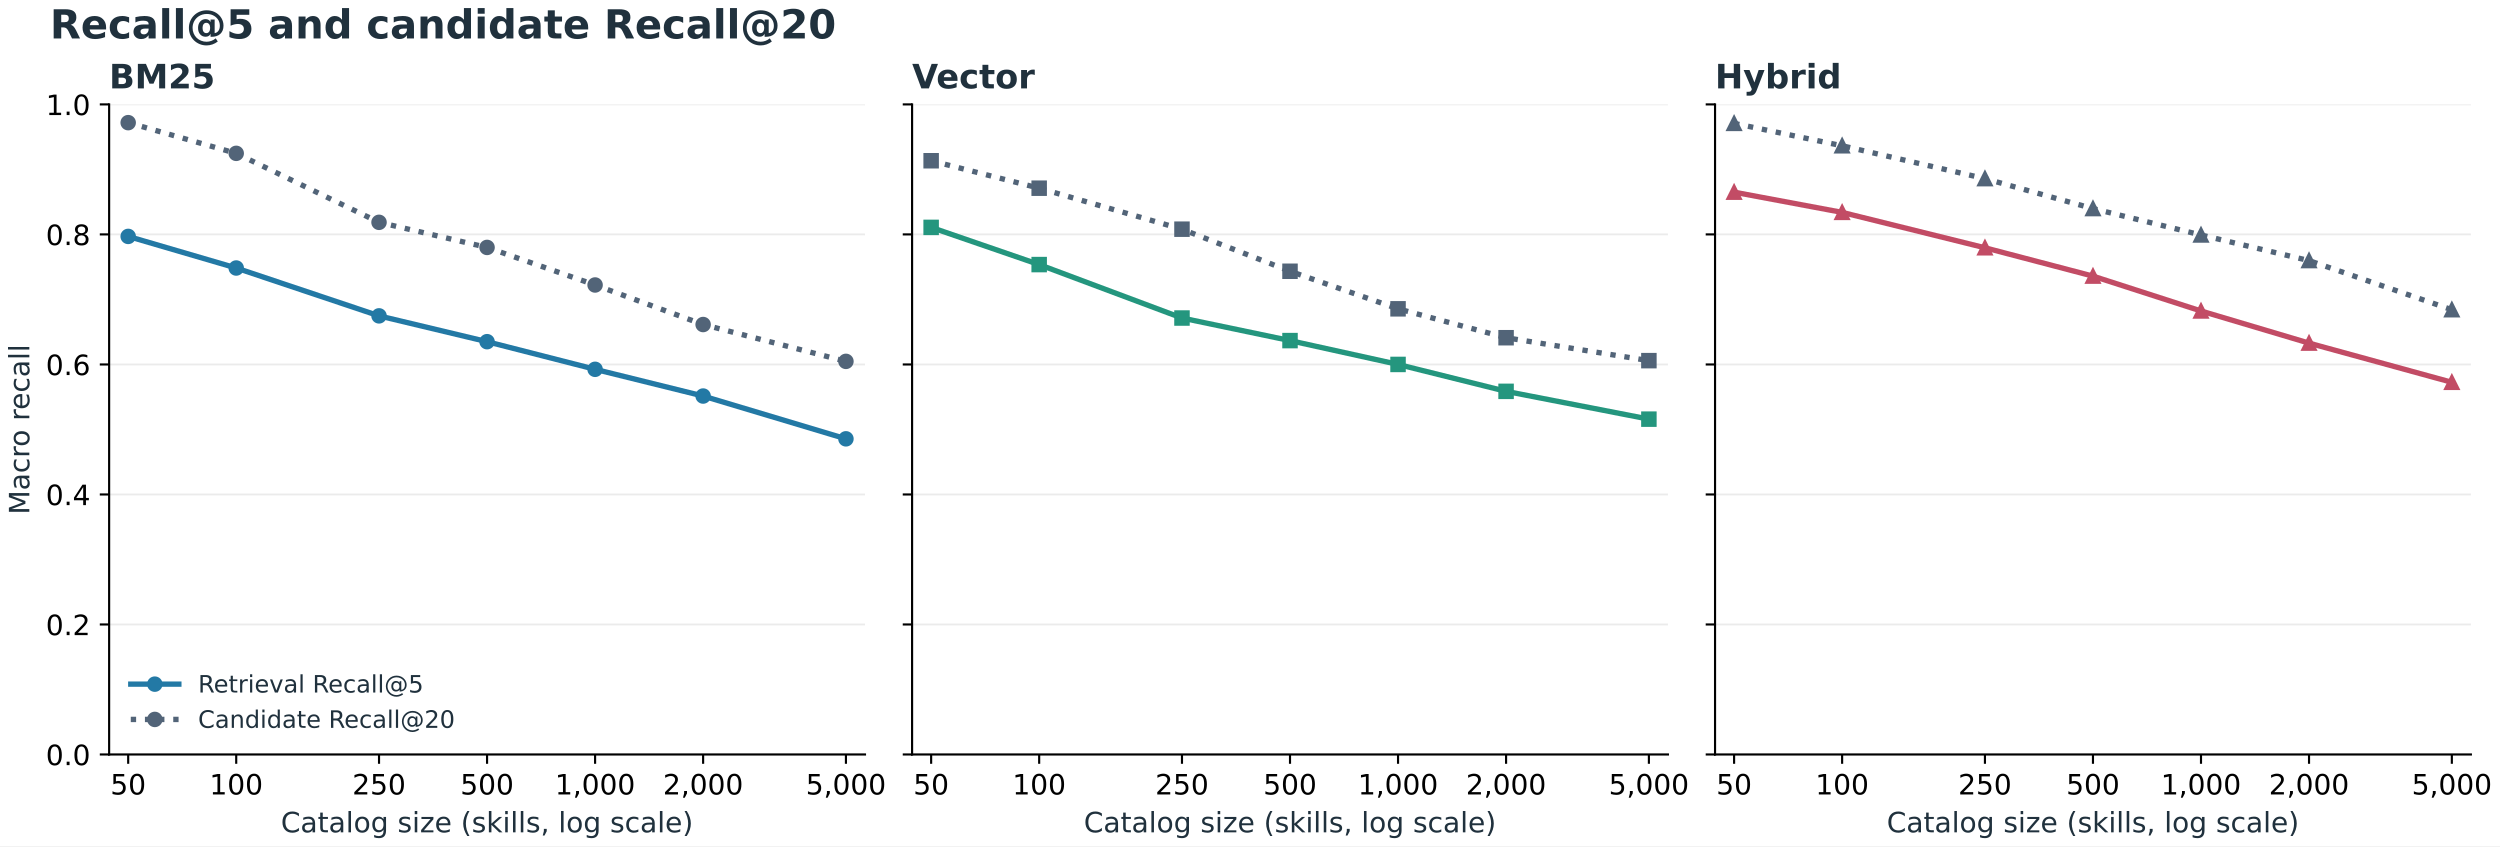
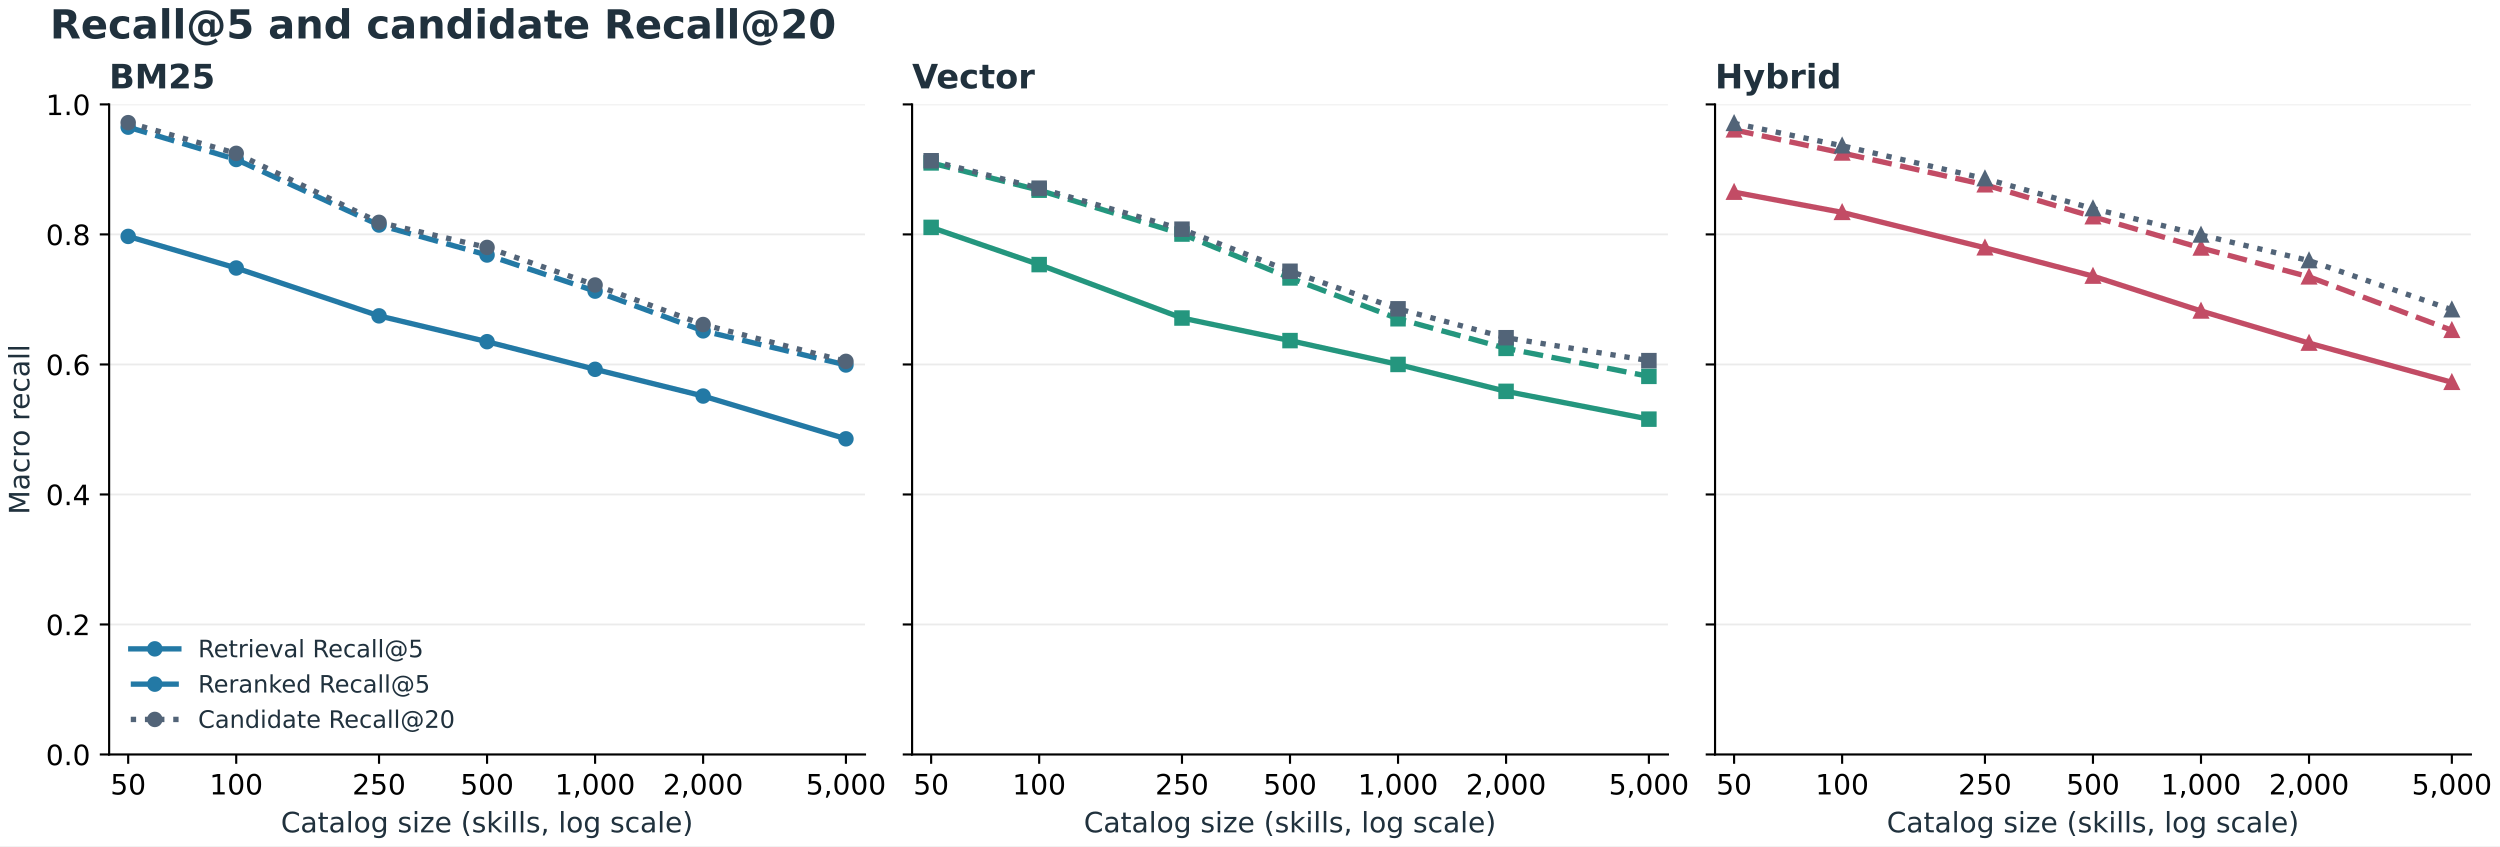
<svg xmlns="http://www.w3.org/2000/svg" xmlns:xlink="http://www.w3.org/1999/xlink" width="936pt" height="316.8pt" viewBox="0 0 936 316.8" version="1.1">
  <defs>
    <style type="text/css">*{stroke-linejoin: round; stroke-linecap: butt}</style>
  </defs>
  <g id="figure_1">
    <g id="patch_1">
      <path d="M 0 316.8  L 936 316.8  L 936 0  L 0 0  z " style="fill: #ffffff" />
    </g>
    <g id="axes_1">
      <g id="patch_2">
        <path d="M 40.861 282.476  L 323.849 282.476  L 323.849 39.092  L 40.861 39.092  z " style="fill: #ffffff" />
      </g>
      <g id="matplotlib.axis_1">
        <g id="xtick_1">
          <g id="line2d_1">
            <defs>
              <path id="mc341b86a37" d="M 0 0  L 0 3.5  " style="stroke: #000000; stroke-width: 0.8" />
            </defs>
            <g>
              <use xlink:href="#mc341b86a37" x="47.992" y="282.476" style="stroke: #000000; stroke-width: 0.8" />
            </g>
          </g>
          <g id="text_1">
            <text style="font-size: 10.5px; font-family: 'DejaVu Sans', 'Bitstream Vera Sans', 'Computer Modern Sans Serif', 'Lucida Grande', 'Verdana', 'Geneva', 'Lucid', 'Arial', 'Helvetica', 'Avant Garde', sans-serif; text-anchor: middle" x="47.992" y="297.454" transform="rotate(-0 47.9923 297.4541)">50</text>
          </g>
        </g>
        <g id="xtick_2">
          <g id="line2d_2">
            <g>
              <use xlink:href="#mc341b86a37" x="88.439" y="282.476" style="stroke: #000000; stroke-width: 0.8" />
            </g>
          </g>
          <g id="text_2">
            <text style="font-size: 10.5px; font-family: 'DejaVu Sans', 'Bitstream Vera Sans', 'Computer Modern Sans Serif', 'Lucida Grande', 'Verdana', 'Geneva', 'Lucid', 'Arial', 'Helvetica', 'Avant Garde', sans-serif; text-anchor: middle" x="88.439" y="297.454" transform="rotate(-0 88.43942 297.4541)">100</text>
          </g>
        </g>
        <g id="xtick_3">
          <g id="line2d_3">
            <g>
              <use xlink:href="#mc341b86a37" x="141.908" y="282.476" style="stroke: #000000; stroke-width: 0.8" />
            </g>
          </g>
          <g id="text_3">
            <text style="font-size: 10.5px; font-family: 'DejaVu Sans', 'Bitstream Vera Sans', 'Computer Modern Sans Serif', 'Lucida Grande', 'Verdana', 'Geneva', 'Lucid', 'Arial', 'Helvetica', 'Avant Garde', sans-serif; text-anchor: middle" x="141.908" y="297.454" transform="rotate(-0 141.9076 297.4541)">250</text>
          </g>
        </g>
        <g id="xtick_4">
          <g id="line2d_4">
            <g>
              <use xlink:href="#mc341b86a37" x="182.355" y="282.476" style="stroke: #000000; stroke-width: 0.8" />
            </g>
          </g>
          <g id="text_4">
            <text style="font-size: 10.5px; font-family: 'DejaVu Sans', 'Bitstream Vera Sans', 'Computer Modern Sans Serif', 'Lucida Grande', 'Verdana', 'Geneva', 'Lucid', 'Arial', 'Helvetica', 'Avant Garde', sans-serif; text-anchor: middle" x="182.355" y="297.454" transform="rotate(-0 182.3547 297.4541)">500</text>
          </g>
        </g>
        <g id="xtick_5">
          <g id="line2d_5">
            <g>
              <use xlink:href="#mc341b86a37" x="222.802" y="282.476" style="stroke: #000000; stroke-width: 0.8" />
            </g>
          </g>
          <g id="text_5">
            <text style="font-size: 10.5px; font-family: 'DejaVu Sans', 'Bitstream Vera Sans', 'Computer Modern Sans Serif', 'Lucida Grande', 'Verdana', 'Geneva', 'Lucid', 'Arial', 'Helvetica', 'Avant Garde', sans-serif; text-anchor: middle" x="222.802" y="297.454" transform="rotate(-0 222.8019 297.4541)">1,000</text>
          </g>
        </g>
        <g id="xtick_6">
          <g id="line2d_6">
            <g>
              <use xlink:href="#mc341b86a37" x="263.249" y="282.476" style="stroke: #000000; stroke-width: 0.8" />
            </g>
          </g>
          <g id="text_6">
            <text style="font-size: 10.5px; font-family: 'DejaVu Sans', 'Bitstream Vera Sans', 'Computer Modern Sans Serif', 'Lucida Grande', 'Verdana', 'Geneva', 'Lucid', 'Arial', 'Helvetica', 'Avant Garde', sans-serif; text-anchor: middle" x="263.249" y="297.454" transform="rotate(-0 263.249 297.4541)">2,000</text>
          </g>
        </g>
        <g id="xtick_7">
          <g id="line2d_7">
            <g>
              <use xlink:href="#mc341b86a37" x="316.717" y="282.476" style="stroke: #000000; stroke-width: 0.8" />
            </g>
          </g>
          <g id="text_7">
            <text style="font-size: 10.5px; font-family: 'DejaVu Sans', 'Bitstream Vera Sans', 'Computer Modern Sans Serif', 'Lucida Grande', 'Verdana', 'Geneva', 'Lucid', 'Arial', 'Helvetica', 'Avant Garde', sans-serif; text-anchor: middle" x="316.717" y="297.454" transform="rotate(-0 316.7172 297.4541)">5,000</text>
          </g>
        </g>
        <g id="text_8">
          <text style="font-size: 10.5px; font-family: 'DejaVu Sans', 'Bitstream Vera Sans', 'Computer Modern Sans Serif', 'Lucida Grande', 'Verdana', 'Geneva', 'Lucid', 'Arial', 'Helvetica', 'Avant Garde', sans-serif; text-anchor: middle; fill: #20313d" x="182.355" y="311.616" transform="rotate(-0 182.3547 311.6161)">Catalog size (skills, log scale)</text>
        </g>
      </g>
      <g id="matplotlib.axis_2">
        <g id="ytick_1">
          <g id="line2d_8">
            <path d="M 40.861 282.476  L 323.849 282.476  " clip-path="url(#pef56bd4cbb)" style="fill: none; stroke: #b0b0b0; stroke-opacity: 0.25; stroke-width: 0.7; stroke-linecap: square" />
          </g>
          <g id="line2d_9">
            <defs>
              <path id="ma842bf6092" d="M 0 0  L -3.5 0  " style="stroke: #000000; stroke-width: 0.8" />
            </defs>
            <g>
              <use xlink:href="#ma842bf6092" x="40.861" y="282.476" style="stroke: #000000; stroke-width: 0.8" />
            </g>
          </g>
          <g id="text_9">
            <text style="font-size: 10.5px; font-family: 'DejaVu Sans', 'Bitstream Vera Sans', 'Computer Modern Sans Serif', 'Lucida Grande', 'Verdana', 'Geneva', 'Lucid', 'Arial', 'Helvetica', 'Avant Garde', sans-serif; text-anchor: end" x="33.861" y="286.465" transform="rotate(-0 33.86055 286.4649)">0.0</text>
          </g>
        </g>
        <g id="ytick_2">
          <g id="line2d_10">
            <path d="M 40.861 233.799  L 323.849 233.799  " clip-path="url(#pef56bd4cbb)" style="fill: none; stroke: #b0b0b0; stroke-opacity: 0.25; stroke-width: 0.7; stroke-linecap: square" />
          </g>
          <g id="line2d_11">
            <g>
              <use xlink:href="#ma842bf6092" x="40.861" y="233.799" style="stroke: #000000; stroke-width: 0.8" />
            </g>
          </g>
          <g id="text_10">
            <text style="font-size: 10.5px; font-family: 'DejaVu Sans', 'Bitstream Vera Sans', 'Computer Modern Sans Serif', 'Lucida Grande', 'Verdana', 'Geneva', 'Lucid', 'Arial', 'Helvetica', 'Avant Garde', sans-serif; text-anchor: end" x="33.861" y="237.788" transform="rotate(-0 33.86055 237.7881)">0.2</text>
          </g>
        </g>
        <g id="ytick_3">
          <g id="line2d_12">
            <path d="M 40.861 185.122  L 323.849 185.122  " clip-path="url(#pef56bd4cbb)" style="fill: none; stroke: #b0b0b0; stroke-opacity: 0.25; stroke-width: 0.7; stroke-linecap: square" />
          </g>
          <g id="line2d_13">
            <g>
              <use xlink:href="#ma842bf6092" x="40.861" y="185.122" style="stroke: #000000; stroke-width: 0.8" />
            </g>
          </g>
          <g id="text_11">
            <text style="font-size: 10.5px; font-family: 'DejaVu Sans', 'Bitstream Vera Sans', 'Computer Modern Sans Serif', 'Lucida Grande', 'Verdana', 'Geneva', 'Lucid', 'Arial', 'Helvetica', 'Avant Garde', sans-serif; text-anchor: end" x="33.861" y="189.111" transform="rotate(-0 33.86055 189.1114)">0.4</text>
          </g>
        </g>
        <g id="ytick_4">
          <g id="line2d_14">
            <path d="M 40.861 136.445  L 323.849 136.445  " clip-path="url(#pef56bd4cbb)" style="fill: none; stroke: #b0b0b0; stroke-opacity: 0.25; stroke-width: 0.7; stroke-linecap: square" />
          </g>
          <g id="line2d_15">
            <g>
              <use xlink:href="#ma842bf6092" x="40.861" y="136.445" style="stroke: #000000; stroke-width: 0.8" />
            </g>
          </g>
          <g id="text_12">
            <text style="font-size: 10.5px; font-family: 'DejaVu Sans', 'Bitstream Vera Sans', 'Computer Modern Sans Serif', 'Lucida Grande', 'Verdana', 'Geneva', 'Lucid', 'Arial', 'Helvetica', 'Avant Garde', sans-serif; text-anchor: end" x="33.861" y="140.435" transform="rotate(-0 33.86055 140.4346)">0.6</text>
          </g>
        </g>
        <g id="ytick_5">
          <g id="line2d_16">
            <path d="M 40.861 87.769  L 323.849 87.769  " clip-path="url(#pef56bd4cbb)" style="fill: none; stroke: #b0b0b0; stroke-opacity: 0.25; stroke-width: 0.7; stroke-linecap: square" />
          </g>
          <g id="line2d_17">
            <g>
              <use xlink:href="#ma842bf6092" x="40.861" y="87.769" style="stroke: #000000; stroke-width: 0.8" />
            </g>
          </g>
          <g id="text_13">
            <text style="font-size: 10.5px; font-family: 'DejaVu Sans', 'Bitstream Vera Sans', 'Computer Modern Sans Serif', 'Lucida Grande', 'Verdana', 'Geneva', 'Lucid', 'Arial', 'Helvetica', 'Avant Garde', sans-serif; text-anchor: end" x="33.861" y="91.758" transform="rotate(-0 33.86055 91.75787)">0.8</text>
          </g>
        </g>
        <g id="ytick_6">
          <g id="line2d_18">
            <path d="M 40.861 39.092  L 323.849 39.092  " clip-path="url(#pef56bd4cbb)" style="fill: none; stroke: #b0b0b0; stroke-opacity: 0.25; stroke-width: 0.7; stroke-linecap: square" />
          </g>
          <g id="line2d_19">
            <g>
              <use xlink:href="#ma842bf6092" x="40.861" y="39.092" style="stroke: #000000; stroke-width: 0.8" />
            </g>
          </g>
          <g id="text_14">
            <text style="font-size: 10.5px; font-family: 'DejaVu Sans', 'Bitstream Vera Sans', 'Computer Modern Sans Serif', 'Lucida Grande', 'Verdana', 'Geneva', 'Lucid', 'Arial', 'Helvetica', 'Avant Garde', sans-serif; text-anchor: end" x="33.861" y="43.081" transform="rotate(-0 33.86055 43.08112)">1.0</text>
          </g>
        </g>
        <g id="text_15">
          <text style="font-size: 10.5px; font-family: 'DejaVu Sans', 'Bitstream Vera Sans', 'Computer Modern Sans Serif', 'Lucida Grande', 'Verdana', 'Geneva', 'Lucid', 'Arial', 'Helvetica', 'Avant Garde', sans-serif; text-anchor: middle; fill: #20313d" x="10.979" y="160.784" transform="rotate(-90 10.9786 160.7838)">Macro recall</text>
        </g>
      </g>
      <g id="patch_3">
        <path d="M 40.861 282.476  L 40.861 39.092  " style="fill: none; stroke: #000000; stroke-width: 0.8; stroke-linejoin: miter; stroke-linecap: square" />
      </g>
      <g id="patch_4">
        <path d="M 40.861 282.476  L 323.849 282.476  " style="fill: none; stroke: #000000; stroke-width: 0.8; stroke-linejoin: miter; stroke-linecap: square" />
      </g>
      <g id="text_16">
        <text style="font-weight: 700; font-size: 12.6px; font-family: 'DejaVu Sans', 'Bitstream Vera Sans', 'Computer Modern Sans Serif', 'Lucida Grande', 'Verdana', 'Geneva', 'Lucid', 'Arial', 'Helvetica', 'Avant Garde', sans-serif; text-anchor: start; fill: #20313d" x="40.861" y="33.092" transform="rotate(-0 40.86055 33.09194)">BM25</text>
      </g>
      <g id="line2d_20">
        <path d="M 47.992 88.512  L 88.439 100.344  L 141.908 118.259  L 182.355 127.927  L 222.802 138.271  L 263.249 148.277  L 316.717 164.299  " clip-path="url(#pef56bd4cbb)" style="fill: none; stroke: #2379a5; stroke-width: 2; stroke-linecap: square" />
        <defs>
          <path id="m92e99b56ad" d="M 0 2.4  C 0.636 2.4 1.247 2.147 1.697 1.697  C 2.147 1.247 2.4 0.636 2.4 0  C 2.4 -0.636 2.147 -1.247 1.697 -1.697  C 1.247 -2.147 0.636 -2.4 0 -2.4  C -0.636 -2.4 -1.247 -2.147 -1.697 -1.697  C -2.147 -1.247 -2.4 -0.636 -2.4 0  C -2.4 0.636 -2.147 1.247 -1.697 1.697  C -1.247 2.147 -0.636 2.4 0 2.4  z " style="stroke: #2379a5" />
        </defs>
        <g clip-path="url(#pef56bd4cbb)">
          <use xlink:href="#m92e99b56ad" x="47.992" y="88.512" style="fill: #2379a5; stroke: #2379a5" />
          <use xlink:href="#m92e99b56ad" x="88.439" y="100.344" style="fill: #2379a5; stroke: #2379a5" />
          <use xlink:href="#m92e99b56ad" x="141.908" y="118.259" style="fill: #2379a5; stroke: #2379a5" />
          <use xlink:href="#m92e99b56ad" x="182.355" y="127.927" style="fill: #2379a5; stroke: #2379a5" />
          <use xlink:href="#m92e99b56ad" x="222.802" y="138.271" style="fill: #2379a5; stroke: #2379a5" />
          <use xlink:href="#m92e99b56ad" x="263.249" y="148.277" style="fill: #2379a5; stroke: #2379a5" />
          <use xlink:href="#m92e99b56ad" x="316.717" y="164.299" style="fill: #2379a5; stroke: #2379a5" />
        </g>
      </g>
      <g id="line2d_21">
+         <path d="M 47.992 47.61  L 88.439 59.712  L 141.908 84.253  L 182.355 95.476  L 222.802 108.997  L 263.249 123.871  L 316.717 136.648  " clip-path="url(#pef56bd4cbb)" style="fill: none; stroke-dasharray: 7.4,3.2; stroke-dashoffset: 0; stroke: #2379a5; stroke-width: 2" />
+         <g clip-path="url(#pef56bd4cbb)">
+           <use xlink:href="#m92e99b56ad" x="47.992" y="47.61" style="fill: #2379a5; stroke: #2379a5" />
+           <use xlink:href="#m92e99b56ad" x="88.439" y="59.712" style="fill: #2379a5; stroke: #2379a5" />
+           <use xlink:href="#m92e99b56ad" x="141.908" y="84.253" style="fill: #2379a5; stroke: #2379a5" />
+           <use xlink:href="#m92e99b56ad" x="182.355" y="95.476" style="fill: #2379a5; stroke: #2379a5" />
+           <use xlink:href="#m92e99b56ad" x="222.802" y="108.997" style="fill: #2379a5; stroke: #2379a5" />
+           <use xlink:href="#m92e99b56ad" x="263.249" y="123.871" style="fill: #2379a5; stroke: #2379a5" />
+           <use xlink:href="#m92e99b56ad" x="316.717" y="136.648" style="fill: #2379a5; stroke: #2379a5" />
+         </g>
+       </g>
+       <g id="line2d_22">
        <path d="M 47.992 45.92  L 88.439 57.413  L 141.908 83.239  L 182.355 92.636  L 222.802 106.699  L 263.249 121.504  L 316.717 135.296  " clip-path="url(#pef56bd4cbb)" style="fill: none; stroke-dasharray: 2,3.3; stroke-dashoffset: 0; stroke: #526478; stroke-width: 2" />
        <defs>
          <path id="m41cb4e5e40" d="M 0 2.4  C 0.636 2.4 1.247 2.147 1.697 1.697  C 2.147 1.247 2.4 0.636 2.4 0  C 2.4 -0.636 2.147 -1.247 1.697 -1.697  C 1.247 -2.147 0.636 -2.4 0 -2.4  C -0.636 -2.4 -1.247 -2.147 -1.697 -1.697  C -2.147 -1.247 -2.4 -0.636 -2.4 0  C -2.4 0.636 -2.147 1.247 -1.697 1.697  C -1.247 2.147 -0.636 2.4 0 2.4  z " style="stroke: #526478" />
        </defs>
        <g clip-path="url(#pef56bd4cbb)">
          <use xlink:href="#m41cb4e5e40" x="47.992" y="45.92" style="fill: #526478; stroke: #526478" />
          <use xlink:href="#m41cb4e5e40" x="88.439" y="57.413" style="fill: #526478; stroke: #526478" />
          <use xlink:href="#m41cb4e5e40" x="141.908" y="83.239" style="fill: #526478; stroke: #526478" />
          <use xlink:href="#m41cb4e5e40" x="182.355" y="92.636" style="fill: #526478; stroke: #526478" />
          <use xlink:href="#m41cb4e5e40" x="222.802" y="106.699" style="fill: #526478; stroke: #526478" />
          <use xlink:href="#m41cb4e5e40" x="263.249" y="121.504" style="fill: #526478; stroke: #526478" />
          <use xlink:href="#m41cb4e5e40" x="316.717" y="135.296" style="fill: #526478; stroke: #526478" />
        </g>
      </g>
      <g id="legend_1">
-         <g id="line2d_22">
-           <path d="M 48.961 256.144  L 57.961 256.144  L 66.961 256.144  " style="fill: none; stroke: #2379a5; stroke-width: 2; stroke-linecap: square" />
+         <g id="line2d_23">
+           <path d="M 48.961 242.933  L 57.961 242.933  L 66.961 242.933  " style="fill: none; stroke: #2379a5; stroke-width: 2; stroke-linecap: square" />
+           <g>
+             <use xlink:href="#m92e99b56ad" x="57.961" y="242.933" style="fill: #2379a5; stroke: #2379a5" />
+           </g>
+         </g>
+         <g id="text_17">
+           <text style="font-size: 9px; font-family: 'DejaVu Sans', 'Bitstream Vera Sans', 'Computer Modern Sans Serif', 'Lucida Grande', 'Verdana', 'Geneva', 'Lucid', 'Arial', 'Helvetica', 'Avant Garde', sans-serif; text-anchor: start; fill: #20313d" x="74.161" y="246.083" transform="rotate(-0 74.16055 246.0834)">Retrieval Recall@5</text>
+         </g>
+         <g id="line2d_24">
+           <path d="M 48.961 256.144  L 57.961 256.144  L 66.961 256.144  " style="fill: none; stroke-dasharray: 7.4,3.2; stroke-dashoffset: 0; stroke: #2379a5; stroke-width: 2" />
          <g>
            <use xlink:href="#m92e99b56ad" x="57.961" y="256.144" style="fill: #2379a5; stroke: #2379a5" />
          </g>
        </g>
-         <g id="text_17">
-           <text style="font-size: 9px; font-family: 'DejaVu Sans', 'Bitstream Vera Sans', 'Computer Modern Sans Serif', 'Lucida Grande', 'Verdana', 'Geneva', 'Lucid', 'Arial', 'Helvetica', 'Avant Garde', sans-serif; text-anchor: start; fill: #20313d" x="74.161" y="259.294" transform="rotate(-0 74.16055 259.2937)">Retrieval Recall@5</text>
-         </g>
-         <g id="line2d_23">
+         <g id="text_18">
+           <text style="font-size: 9px; font-family: 'DejaVu Sans', 'Bitstream Vera Sans', 'Computer Modern Sans Serif', 'Lucida Grande', 'Verdana', 'Geneva', 'Lucid', 'Arial', 'Helvetica', 'Avant Garde', sans-serif; text-anchor: start; fill: #20313d" x="74.161" y="259.294" transform="rotate(-0 74.16055 259.2937)">Reranked Recall@5</text>
+         </g>
+         <g id="line2d_25">
          <path d="M 48.961 269.354  L 57.961 269.354  L 66.961 269.354  " style="fill: none; stroke-dasharray: 2,3.3; stroke-dashoffset: 0; stroke: #526478; stroke-width: 2" />
          <g>
            <use xlink:href="#m41cb4e5e40" x="57.961" y="269.354" style="fill: #526478; stroke: #526478" />
          </g>
        </g>
-         <g id="text_18">
+         <g id="text_19">
          <text style="font-size: 9px; font-family: 'DejaVu Sans', 'Bitstream Vera Sans', 'Computer Modern Sans Serif', 'Lucida Grande', 'Verdana', 'Geneva', 'Lucid', 'Arial', 'Helvetica', 'Avant Garde', sans-serif; text-anchor: start; fill: #20313d" x="74.161" y="272.504" transform="rotate(-0 74.16055 272.504)">Candidate Recall@20</text>
        </g>
      </g>
    </g>
    <g id="axes_2">
      <g id="patch_5">
        <path d="M 341.487 282.476  L 624.475 282.476  L 624.475 39.092  L 341.487 39.092  z " style="fill: #ffffff" />
      </g>
      <g id="matplotlib.axis_3">
        <g id="xtick_8">
-           <g id="line2d_24">
+           <g id="line2d_26">
            <g>
              <use xlink:href="#mc341b86a37" x="348.619" y="282.476" style="stroke: #000000; stroke-width: 0.8" />
            </g>
          </g>
-           <g id="text_19">
+           <g id="text_20">
            <text style="font-size: 10.5px; font-family: 'DejaVu Sans', 'Bitstream Vera Sans', 'Computer Modern Sans Serif', 'Lucida Grande', 'Verdana', 'Geneva', 'Lucid', 'Arial', 'Helvetica', 'Avant Garde', sans-serif; text-anchor: middle" x="348.619" y="297.454" transform="rotate(-0 348.6187 297.4541)">50</text>
          </g>
        </g>
        <g id="xtick_9">
-           <g id="line2d_25">
+           <g id="line2d_27">
            <g>
              <use xlink:href="#mc341b86a37" x="389.066" y="282.476" style="stroke: #000000; stroke-width: 0.8" />
            </g>
          </g>
-           <g id="text_20">
+           <g id="text_21">
            <text style="font-size: 10.5px; font-family: 'DejaVu Sans', 'Bitstream Vera Sans', 'Computer Modern Sans Serif', 'Lucida Grande', 'Verdana', 'Geneva', 'Lucid', 'Arial', 'Helvetica', 'Avant Garde', sans-serif; text-anchor: middle" x="389.066" y="297.454" transform="rotate(-0 389.0658 297.4541)">100</text>
          </g>
        </g>
        <g id="xtick_10">
-           <g id="line2d_26">
+           <g id="line2d_28">
            <g>
              <use xlink:href="#mc341b86a37" x="442.534" y="282.476" style="stroke: #000000; stroke-width: 0.8" />
            </g>
          </g>
-           <g id="text_21">
+           <g id="text_22">
            <text style="font-size: 10.5px; font-family: 'DejaVu Sans', 'Bitstream Vera Sans', 'Computer Modern Sans Serif', 'Lucida Grande', 'Verdana', 'Geneva', 'Lucid', 'Arial', 'Helvetica', 'Avant Garde', sans-serif; text-anchor: middle" x="442.534" y="297.454" transform="rotate(-0 442.534 297.4541)">250</text>
          </g>
        </g>
        <g id="xtick_11">
-           <g id="line2d_27">
+           <g id="line2d_29">
            <g>
              <use xlink:href="#mc341b86a37" x="482.981" y="282.476" style="stroke: #000000; stroke-width: 0.8" />
            </g>
          </g>
-           <g id="text_22">
+           <g id="text_23">
            <text style="font-size: 10.5px; font-family: 'DejaVu Sans', 'Bitstream Vera Sans', 'Computer Modern Sans Serif', 'Lucida Grande', 'Verdana', 'Geneva', 'Lucid', 'Arial', 'Helvetica', 'Avant Garde', sans-serif; text-anchor: middle" x="482.981" y="297.454" transform="rotate(-0 482.9811 297.4541)">500</text>
          </g>
        </g>
        <g id="xtick_12">
-           <g id="line2d_28">
+           <g id="line2d_30">
            <g>
              <use xlink:href="#mc341b86a37" x="523.428" y="282.476" style="stroke: #000000; stroke-width: 0.8" />
            </g>
          </g>
-           <g id="text_23">
+           <g id="text_24">
            <text style="font-size: 10.5px; font-family: 'DejaVu Sans', 'Bitstream Vera Sans', 'Computer Modern Sans Serif', 'Lucida Grande', 'Verdana', 'Geneva', 'Lucid', 'Arial', 'Helvetica', 'Avant Garde', sans-serif; text-anchor: middle" x="523.428" y="297.454" transform="rotate(-0 523.4283 297.4541)">1,000</text>
          </g>
        </g>
        <g id="xtick_13">
-           <g id="line2d_29">
+           <g id="line2d_31">
            <g>
              <use xlink:href="#mc341b86a37" x="563.875" y="282.476" style="stroke: #000000; stroke-width: 0.8" />
            </g>
          </g>
-           <g id="text_24">
+           <g id="text_25">
            <text style="font-size: 10.5px; font-family: 'DejaVu Sans', 'Bitstream Vera Sans', 'Computer Modern Sans Serif', 'Lucida Grande', 'Verdana', 'Geneva', 'Lucid', 'Arial', 'Helvetica', 'Avant Garde', sans-serif; text-anchor: middle" x="563.875" y="297.454" transform="rotate(-0 563.8754 297.4541)">2,000</text>
          </g>
        </g>
        <g id="xtick_14">
-           <g id="line2d_30">
+           <g id="line2d_32">
            <g>
              <use xlink:href="#mc341b86a37" x="617.344" y="282.476" style="stroke: #000000; stroke-width: 0.8" />
            </g>
          </g>
-           <g id="text_25">
+           <g id="text_26">
            <text style="font-size: 10.5px; font-family: 'DejaVu Sans', 'Bitstream Vera Sans', 'Computer Modern Sans Serif', 'Lucida Grande', 'Verdana', 'Geneva', 'Lucid', 'Arial', 'Helvetica', 'Avant Garde', sans-serif; text-anchor: middle" x="617.344" y="297.454" transform="rotate(-0 617.3436 297.4541)">5,000</text>
          </g>
        </g>
-         <g id="text_26">
+         <g id="text_27">
          <text style="font-size: 10.5px; font-family: 'DejaVu Sans', 'Bitstream Vera Sans', 'Computer Modern Sans Serif', 'Lucida Grande', 'Verdana', 'Geneva', 'Lucid', 'Arial', 'Helvetica', 'Avant Garde', sans-serif; text-anchor: middle; fill: #20313d" x="482.981" y="311.616" transform="rotate(-0 482.9811 311.6161)">Catalog size (skills, log scale)</text>
        </g>
      </g>
      <g id="matplotlib.axis_4">
        <g id="ytick_7">
-           <g id="line2d_31">
+           <g id="line2d_33">
            <path d="M 341.487 282.476  L 624.475 282.476  " clip-path="url(#pe3908d15b1)" style="fill: none; stroke: #b0b0b0; stroke-opacity: 0.25; stroke-width: 0.7; stroke-linecap: square" />
          </g>
-           <g id="line2d_32">
+           <g id="line2d_34">
            <g>
              <use xlink:href="#ma842bf6092" x="341.487" y="282.476" style="stroke: #000000; stroke-width: 0.8" />
            </g>
          </g>
        </g>
        <g id="ytick_8">
-           <g id="line2d_33">
+           <g id="line2d_35">
            <path d="M 341.487 233.799  L 624.475 233.799  " clip-path="url(#pe3908d15b1)" style="fill: none; stroke: #b0b0b0; stroke-opacity: 0.25; stroke-width: 0.7; stroke-linecap: square" />
          </g>
-           <g id="line2d_34">
+           <g id="line2d_36">
            <g>
              <use xlink:href="#ma842bf6092" x="341.487" y="233.799" style="stroke: #000000; stroke-width: 0.8" />
            </g>
          </g>
        </g>
        <g id="ytick_9">
-           <g id="line2d_35">
+           <g id="line2d_37">
            <path d="M 341.487 185.122  L 624.475 185.122  " clip-path="url(#pe3908d15b1)" style="fill: none; stroke: #b0b0b0; stroke-opacity: 0.25; stroke-width: 0.7; stroke-linecap: square" />
          </g>
-           <g id="line2d_36">
+           <g id="line2d_38">
            <g>
              <use xlink:href="#ma842bf6092" x="341.487" y="185.122" style="stroke: #000000; stroke-width: 0.8" />
            </g>
          </g>
        </g>
        <g id="ytick_10">
-           <g id="line2d_37">
+           <g id="line2d_39">
            <path d="M 341.487 136.445  L 624.475 136.445  " clip-path="url(#pe3908d15b1)" style="fill: none; stroke: #b0b0b0; stroke-opacity: 0.25; stroke-width: 0.7; stroke-linecap: square" />
          </g>
-           <g id="line2d_38">
+           <g id="line2d_40">
            <g>
              <use xlink:href="#ma842bf6092" x="341.487" y="136.445" style="stroke: #000000; stroke-width: 0.8" />
            </g>
          </g>
        </g>
        <g id="ytick_11">
-           <g id="line2d_39">
+           <g id="line2d_41">
            <path d="M 341.487 87.769  L 624.475 87.769  " clip-path="url(#pe3908d15b1)" style="fill: none; stroke: #b0b0b0; stroke-opacity: 0.25; stroke-width: 0.7; stroke-linecap: square" />
          </g>
-           <g id="line2d_40">
+           <g id="line2d_42">
            <g>
              <use xlink:href="#ma842bf6092" x="341.487" y="87.769" style="stroke: #000000; stroke-width: 0.8" />
            </g>
          </g>
        </g>
        <g id="ytick_12">
-           <g id="line2d_41">
+           <g id="line2d_43">
            <path d="M 341.487 39.092  L 624.475 39.092  " clip-path="url(#pe3908d15b1)" style="fill: none; stroke: #b0b0b0; stroke-opacity: 0.25; stroke-width: 0.7; stroke-linecap: square" />
          </g>
-           <g id="line2d_42">
+           <g id="line2d_44">
            <g>
              <use xlink:href="#ma842bf6092" x="341.487" y="39.092" style="stroke: #000000; stroke-width: 0.8" />
            </g>
          </g>
        </g>
      </g>
      <g id="patch_6">
        <path d="M 341.487 282.476  L 341.487 39.092  " style="fill: none; stroke: #000000; stroke-width: 0.8; stroke-linejoin: miter; stroke-linecap: square" />
      </g>
      <g id="patch_7">
        <path d="M 341.487 282.476  L 624.475 282.476  " style="fill: none; stroke: #000000; stroke-width: 0.8; stroke-linejoin: miter; stroke-linecap: square" />
      </g>
-       <g id="text_27">
+       <g id="text_28">
        <text style="font-weight: 700; font-size: 12.6px; font-family: 'DejaVu Sans', 'Bitstream Vera Sans', 'Computer Modern Sans Serif', 'Lucida Grande', 'Verdana', 'Geneva', 'Lucid', 'Arial', 'Helvetica', 'Avant Garde', sans-serif; text-anchor: start; fill: #20313d" x="341.487" y="33.092" transform="rotate(-0 341.487 33.09194)">Vector</text>
      </g>
-       <g id="line2d_43">
+       <g id="line2d_45">
        <path d="M 348.619 85.132  L 389.066 99.059  L 442.534 119.071  L 482.981 127.521  L 523.428 136.445  L 563.875 146.519  L 617.344 156.93  " clip-path="url(#pe3908d15b1)" style="fill: none; stroke: #24967e; stroke-width: 2; stroke-linecap: square" />
        <defs>
          <path id="m664922f2fc" d="M -2.4 2.4  L 2.4 2.4  L 2.4 -2.4  L -2.4 -2.4  z " style="stroke: #24967e; stroke-linejoin: miter" />
        </defs>
        <g clip-path="url(#pe3908d15b1)">
          <use xlink:href="#m664922f2fc" x="348.619" y="85.132" style="fill: #24967e; stroke: #24967e; stroke-linejoin: miter" />
          <use xlink:href="#m664922f2fc" x="389.066" y="99.059" style="fill: #24967e; stroke: #24967e; stroke-linejoin: miter" />
          <use xlink:href="#m664922f2fc" x="442.534" y="119.071" style="fill: #24967e; stroke: #24967e; stroke-linejoin: miter" />
          <use xlink:href="#m664922f2fc" x="482.981" y="127.521" style="fill: #24967e; stroke: #24967e; stroke-linejoin: miter" />
          <use xlink:href="#m664922f2fc" x="523.428" y="136.445" style="fill: #24967e; stroke: #24967e; stroke-linejoin: miter" />
          <use xlink:href="#m664922f2fc" x="563.875" y="146.519" style="fill: #24967e; stroke: #24967e; stroke-linejoin: miter" />
          <use xlink:href="#m664922f2fc" x="617.344" y="156.93" style="fill: #24967e; stroke: #24967e; stroke-linejoin: miter" />
        </g>
      </g>
-       <g id="line2d_44">
+       <g id="line2d_46">
+         <path d="M 348.619 60.996  L 389.066 71.205  L 442.534 87.633  L 482.981 104.062  L 523.428 119.341  L 563.875 130.428  L 617.344 140.907  " clip-path="url(#pe3908d15b1)" style="fill: none; stroke-dasharray: 7.4,3.2; stroke-dashoffset: 0; stroke: #24967e; stroke-width: 2" />
+         <g clip-path="url(#pe3908d15b1)">
+           <use xlink:href="#m664922f2fc" x="348.619" y="60.996" style="fill: #24967e; stroke: #24967e; stroke-linejoin: miter" />
+           <use xlink:href="#m664922f2fc" x="389.066" y="71.205" style="fill: #24967e; stroke: #24967e; stroke-linejoin: miter" />
+           <use xlink:href="#m664922f2fc" x="442.534" y="87.633" style="fill: #24967e; stroke: #24967e; stroke-linejoin: miter" />
+           <use xlink:href="#m664922f2fc" x="482.981" y="104.062" style="fill: #24967e; stroke: #24967e; stroke-linejoin: miter" />
+           <use xlink:href="#m664922f2fc" x="523.428" y="119.341" style="fill: #24967e; stroke: #24967e; stroke-linejoin: miter" />
+           <use xlink:href="#m664922f2fc" x="563.875" y="130.428" style="fill: #24967e; stroke: #24967e; stroke-linejoin: miter" />
+           <use xlink:href="#m664922f2fc" x="617.344" y="140.907" style="fill: #24967e; stroke: #24967e; stroke-linejoin: miter" />
+         </g>
+       </g>
+       <g id="line2d_47">
        <path d="M 348.619 60.185  L 389.066 70.461  L 442.534 85.808  L 482.981 101.56  L 523.428 115.623  L 563.875 126.44  L 617.344 135.026  " clip-path="url(#pe3908d15b1)" style="fill: none; stroke-dasharray: 2,3.3; stroke-dashoffset: 0; stroke: #526478; stroke-width: 2" />
        <defs>
          <path id="m2877f46a69" d="M -2.4 2.4  L 2.4 2.4  L 2.4 -2.4  L -2.4 -2.4  z " style="stroke: #526478; stroke-linejoin: miter" />
        </defs>
        <g clip-path="url(#pe3908d15b1)">
          <use xlink:href="#m2877f46a69" x="348.619" y="60.185" style="fill: #526478; stroke: #526478; stroke-linejoin: miter" />
          <use xlink:href="#m2877f46a69" x="389.066" y="70.461" style="fill: #526478; stroke: #526478; stroke-linejoin: miter" />
          <use xlink:href="#m2877f46a69" x="442.534" y="85.808" style="fill: #526478; stroke: #526478; stroke-linejoin: miter" />
          <use xlink:href="#m2877f46a69" x="482.981" y="101.56" style="fill: #526478; stroke: #526478; stroke-linejoin: miter" />
          <use xlink:href="#m2877f46a69" x="523.428" y="115.623" style="fill: #526478; stroke: #526478; stroke-linejoin: miter" />
          <use xlink:href="#m2877f46a69" x="563.875" y="126.44" style="fill: #526478; stroke: #526478; stroke-linejoin: miter" />
          <use xlink:href="#m2877f46a69" x="617.344" y="135.026" style="fill: #526478; stroke: #526478; stroke-linejoin: miter" />
        </g>
      </g>
    </g>
    <g id="axes_3">
      <g id="patch_8">
        <path d="M 642.113 282.476  L 925.102 282.476  L 925.102 39.092  L 642.113 39.092  z " style="fill: #ffffff" />
      </g>
      <g id="matplotlib.axis_5">
        <g id="xtick_15">
-           <g id="line2d_45">
+           <g id="line2d_48">
            <g>
              <use xlink:href="#mc341b86a37" x="649.245" y="282.476" style="stroke: #000000; stroke-width: 0.8" />
            </g>
          </g>
-           <g id="text_28">
+           <g id="text_29">
            <text style="font-size: 10.5px; font-family: 'DejaVu Sans', 'Bitstream Vera Sans', 'Computer Modern Sans Serif', 'Lucida Grande', 'Verdana', 'Geneva', 'Lucid', 'Arial', 'Helvetica', 'Avant Garde', sans-serif; text-anchor: middle" x="649.245" y="297.454" transform="rotate(-0 649.2451 297.4541)">50</text>
          </g>
        </g>
        <g id="xtick_16">
-           <g id="line2d_46">
+           <g id="line2d_49">
            <g>
              <use xlink:href="#mc341b86a37" x="689.692" y="282.476" style="stroke: #000000; stroke-width: 0.8" />
            </g>
          </g>
-           <g id="text_29">
+           <g id="text_30">
            <text style="font-size: 10.5px; font-family: 'DejaVu Sans', 'Bitstream Vera Sans', 'Computer Modern Sans Serif', 'Lucida Grande', 'Verdana', 'Geneva', 'Lucid', 'Arial', 'Helvetica', 'Avant Garde', sans-serif; text-anchor: middle" x="689.692" y="297.454" transform="rotate(-0 689.6922 297.4541)">100</text>
          </g>
        </g>
        <g id="xtick_17">
-           <g id="line2d_47">
+           <g id="line2d_50">
            <g>
              <use xlink:href="#mc341b86a37" x="743.16" y="282.476" style="stroke: #000000; stroke-width: 0.8" />
            </g>
          </g>
-           <g id="text_30">
+           <g id="text_31">
            <text style="font-size: 10.5px; font-family: 'DejaVu Sans', 'Bitstream Vera Sans', 'Computer Modern Sans Serif', 'Lucida Grande', 'Verdana', 'Geneva', 'Lucid', 'Arial', 'Helvetica', 'Avant Garde', sans-serif; text-anchor: middle" x="743.16" y="297.454" transform="rotate(-0 743.1604 297.4541)">250</text>
          </g>
        </g>
        <g id="xtick_18">
-           <g id="line2d_48">
+           <g id="line2d_51">
            <g>
              <use xlink:href="#mc341b86a37" x="783.608" y="282.476" style="stroke: #000000; stroke-width: 0.8" />
            </g>
          </g>
-           <g id="text_31">
+           <g id="text_32">
            <text style="font-size: 10.5px; font-family: 'DejaVu Sans', 'Bitstream Vera Sans', 'Computer Modern Sans Serif', 'Lucida Grande', 'Verdana', 'Geneva', 'Lucid', 'Arial', 'Helvetica', 'Avant Garde', sans-serif; text-anchor: middle" x="783.608" y="297.454" transform="rotate(-0 783.6075 297.4541)">500</text>
          </g>
        </g>
        <g id="xtick_19">
-           <g id="line2d_49">
+           <g id="line2d_52">
            <g>
              <use xlink:href="#mc341b86a37" x="824.055" y="282.476" style="stroke: #000000; stroke-width: 0.8" />
            </g>
          </g>
-           <g id="text_32">
+           <g id="text_33">
            <text style="font-size: 10.5px; font-family: 'DejaVu Sans', 'Bitstream Vera Sans', 'Computer Modern Sans Serif', 'Lucida Grande', 'Verdana', 'Geneva', 'Lucid', 'Arial', 'Helvetica', 'Avant Garde', sans-serif; text-anchor: middle" x="824.055" y="297.454" transform="rotate(-0 824.0547 297.4541)">1,000</text>
          </g>
        </g>
        <g id="xtick_20">
-           <g id="line2d_50">
+           <g id="line2d_53">
            <g>
              <use xlink:href="#mc341b86a37" x="864.502" y="282.476" style="stroke: #000000; stroke-width: 0.8" />
            </g>
          </g>
-           <g id="text_33">
+           <g id="text_34">
            <text style="font-size: 10.5px; font-family: 'DejaVu Sans', 'Bitstream Vera Sans', 'Computer Modern Sans Serif', 'Lucida Grande', 'Verdana', 'Geneva', 'Lucid', 'Arial', 'Helvetica', 'Avant Garde', sans-serif; text-anchor: middle" x="864.502" y="297.454" transform="rotate(-0 864.5018 297.4541)">2,000</text>
          </g>
        </g>
        <g id="xtick_21">
-           <g id="line2d_51">
+           <g id="line2d_54">
            <g>
              <use xlink:href="#mc341b86a37" x="917.97" y="282.476" style="stroke: #000000; stroke-width: 0.8" />
            </g>
          </g>
-           <g id="text_34">
+           <g id="text_35">
            <text style="font-size: 10.5px; font-family: 'DejaVu Sans', 'Bitstream Vera Sans', 'Computer Modern Sans Serif', 'Lucida Grande', 'Verdana', 'Geneva', 'Lucid', 'Arial', 'Helvetica', 'Avant Garde', sans-serif; text-anchor: middle" x="917.97" y="297.454" transform="rotate(-0 917.97 297.4541)">5,000</text>
          </g>
        </g>
-         <g id="text_35">
+         <g id="text_36">
          <text style="font-size: 10.5px; font-family: 'DejaVu Sans', 'Bitstream Vera Sans', 'Computer Modern Sans Serif', 'Lucida Grande', 'Verdana', 'Geneva', 'Lucid', 'Arial', 'Helvetica', 'Avant Garde', sans-serif; text-anchor: middle; fill: #20313d" x="783.608" y="311.616" transform="rotate(-0 783.6075 311.6161)">Catalog size (skills, log scale)</text>
        </g>
      </g>
      <g id="matplotlib.axis_6">
        <g id="ytick_13">
-           <g id="line2d_52">
+           <g id="line2d_55">
            <path d="M 642.113 282.476  L 925.102 282.476  " clip-path="url(#p0ae3f351c5)" style="fill: none; stroke: #b0b0b0; stroke-opacity: 0.25; stroke-width: 0.7; stroke-linecap: square" />
          </g>
-           <g id="line2d_53">
+           <g id="line2d_56">
            <g>
              <use xlink:href="#ma842bf6092" x="642.113" y="282.476" style="stroke: #000000; stroke-width: 0.8" />
            </g>
          </g>
        </g>
        <g id="ytick_14">
-           <g id="line2d_54">
+           <g id="line2d_57">
            <path d="M 642.113 233.799  L 925.102 233.799  " clip-path="url(#p0ae3f351c5)" style="fill: none; stroke: #b0b0b0; stroke-opacity: 0.25; stroke-width: 0.7; stroke-linecap: square" />
          </g>
-           <g id="line2d_55">
+           <g id="line2d_58">
            <g>
              <use xlink:href="#ma842bf6092" x="642.113" y="233.799" style="stroke: #000000; stroke-width: 0.8" />
            </g>
          </g>
        </g>
        <g id="ytick_15">
-           <g id="line2d_56">
+           <g id="line2d_59">
            <path d="M 642.113 185.122  L 925.102 185.122  " clip-path="url(#p0ae3f351c5)" style="fill: none; stroke: #b0b0b0; stroke-opacity: 0.25; stroke-width: 0.7; stroke-linecap: square" />
          </g>
-           <g id="line2d_57">
+           <g id="line2d_60">
            <g>
              <use xlink:href="#ma842bf6092" x="642.113" y="185.122" style="stroke: #000000; stroke-width: 0.8" />
            </g>
          </g>
        </g>
        <g id="ytick_16">
-           <g id="line2d_58">
+           <g id="line2d_61">
            <path d="M 642.113 136.445  L 925.102 136.445  " clip-path="url(#p0ae3f351c5)" style="fill: none; stroke: #b0b0b0; stroke-opacity: 0.25; stroke-width: 0.7; stroke-linecap: square" />
          </g>
-           <g id="line2d_59">
+           <g id="line2d_62">
            <g>
              <use xlink:href="#ma842bf6092" x="642.113" y="136.445" style="stroke: #000000; stroke-width: 0.8" />
            </g>
          </g>
        </g>
        <g id="ytick_17">
-           <g id="line2d_60">
+           <g id="line2d_63">
            <path d="M 642.113 87.769  L 925.102 87.769  " clip-path="url(#p0ae3f351c5)" style="fill: none; stroke: #b0b0b0; stroke-opacity: 0.25; stroke-width: 0.7; stroke-linecap: square" />
          </g>
-           <g id="line2d_61">
+           <g id="line2d_64">
            <g>
              <use xlink:href="#ma842bf6092" x="642.113" y="87.769" style="stroke: #000000; stroke-width: 0.8" />
            </g>
          </g>
        </g>
        <g id="ytick_18">
-           <g id="line2d_62">
+           <g id="line2d_65">
            <path d="M 642.113 39.092  L 925.102 39.092  " clip-path="url(#p0ae3f351c5)" style="fill: none; stroke: #b0b0b0; stroke-opacity: 0.25; stroke-width: 0.7; stroke-linecap: square" />
          </g>
-           <g id="line2d_63">
+           <g id="line2d_66">
            <g>
              <use xlink:href="#ma842bf6092" x="642.113" y="39.092" style="stroke: #000000; stroke-width: 0.8" />
            </g>
          </g>
        </g>
      </g>
      <g id="patch_9">
        <path d="M 642.113 282.476  L 642.113 39.092  " style="fill: none; stroke: #000000; stroke-width: 0.8; stroke-linejoin: miter; stroke-linecap: square" />
      </g>
      <g id="patch_10">
        <path d="M 642.113 282.476  L 925.102 282.476  " style="fill: none; stroke: #000000; stroke-width: 0.8; stroke-linejoin: miter; stroke-linecap: square" />
      </g>
-       <g id="text_36">
+       <g id="text_37">
        <text style="font-weight: 700; font-size: 12.6px; font-family: 'DejaVu Sans', 'Bitstream Vera Sans', 'Computer Modern Sans Serif', 'Lucida Grande', 'Verdana', 'Geneva', 'Lucid', 'Arial', 'Helvetica', 'Avant Garde', sans-serif; text-anchor: start; fill: #20313d" x="642.113" y="33.092" transform="rotate(-0 642.1134 33.09194)">Hybrid</text>
      </g>
-       <g id="line2d_64">
+       <g id="line2d_67">
        <path d="M 649.245 71.949  L 689.692 79.521  L 743.16 92.772  L 783.608 103.386  L 824.055 116.434  L 864.502 128.468  L 917.97 143.138  " clip-path="url(#p0ae3f351c5)" style="fill: none; stroke: #c24c65; stroke-width: 2; stroke-linecap: square" />
        <defs>
          <path id="m687d1de95a" d="M 0 -2.4  L -2.4 2.4  L 2.4 2.4  z " style="stroke: #c24c65; stroke-linejoin: miter" />
        </defs>
        <g clip-path="url(#p0ae3f351c5)">
          <use xlink:href="#m687d1de95a" x="649.245" y="71.949" style="fill: #c24c65; stroke: #c24c65; stroke-linejoin: miter" />
          <use xlink:href="#m687d1de95a" x="689.692" y="79.521" style="fill: #c24c65; stroke: #c24c65; stroke-linejoin: miter" />
          <use xlink:href="#m687d1de95a" x="743.16" y="92.772" style="fill: #c24c65; stroke: #c24c65; stroke-linejoin: miter" />
          <use xlink:href="#m687d1de95a" x="783.608" y="103.386" style="fill: #c24c65; stroke: #c24c65; stroke-linejoin: miter" />
          <use xlink:href="#m687d1de95a" x="824.055" y="116.434" style="fill: #c24c65; stroke: #c24c65; stroke-linejoin: miter" />
          <use xlink:href="#m687d1de95a" x="864.502" y="128.468" style="fill: #c24c65; stroke: #c24c65; stroke-linejoin: miter" />
          <use xlink:href="#m687d1de95a" x="917.97" y="143.138" style="fill: #c24c65; stroke: #c24c65; stroke-linejoin: miter" />
        </g>
      </g>
-       <g id="line2d_65">
+       <g id="line2d_68">
+         <path d="M 649.245 48.624  L 689.692 57.278  L 743.16 69.177  L 783.608 81.143  L 824.055 92.839  L 864.502 103.656  L 917.97 123.668  " clip-path="url(#p0ae3f351c5)" style="fill: none; stroke-dasharray: 7.4,3.2; stroke-dashoffset: 0; stroke: #c24c65; stroke-width: 2" />
+         <g clip-path="url(#p0ae3f351c5)">
+           <use xlink:href="#m687d1de95a" x="649.245" y="48.624" style="fill: #c24c65; stroke: #c24c65; stroke-linejoin: miter" />
+           <use xlink:href="#m687d1de95a" x="689.692" y="57.278" style="fill: #c24c65; stroke: #c24c65; stroke-linejoin: miter" />
+           <use xlink:href="#m687d1de95a" x="743.16" y="69.177" style="fill: #c24c65; stroke: #c24c65; stroke-linejoin: miter" />
+           <use xlink:href="#m687d1de95a" x="783.608" y="81.143" style="fill: #c24c65; stroke: #c24c65; stroke-linejoin: miter" />
+           <use xlink:href="#m687d1de95a" x="824.055" y="92.839" style="fill: #c24c65; stroke: #c24c65; stroke-linejoin: miter" />
+           <use xlink:href="#m687d1de95a" x="864.502" y="103.656" style="fill: #c24c65; stroke: #c24c65; stroke-linejoin: miter" />
+           <use xlink:href="#m687d1de95a" x="917.97" y="123.668" style="fill: #c24c65; stroke: #c24c65; stroke-linejoin: miter" />
+         </g>
+       </g>
+       <g id="line2d_69">
        <path d="M 649.245 46.191  L 689.692 54.574  L 743.16 66.878  L 783.608 78.101  L 824.055 87.972  L 864.502 97.572  L 917.97 115.961  " clip-path="url(#p0ae3f351c5)" style="fill: none; stroke-dasharray: 2,3.3; stroke-dashoffset: 0; stroke: #526478; stroke-width: 2" />
        <defs>
          <path id="m7c6a0bac50" d="M 0 -2.4  L -2.4 2.4  L 2.4 2.4  z " style="stroke: #526478; stroke-linejoin: miter" />
        </defs>
        <g clip-path="url(#p0ae3f351c5)">
          <use xlink:href="#m7c6a0bac50" x="649.245" y="46.191" style="fill: #526478; stroke: #526478; stroke-linejoin: miter" />
          <use xlink:href="#m7c6a0bac50" x="689.692" y="54.574" style="fill: #526478; stroke: #526478; stroke-linejoin: miter" />
          <use xlink:href="#m7c6a0bac50" x="743.16" y="66.878" style="fill: #526478; stroke: #526478; stroke-linejoin: miter" />
          <use xlink:href="#m7c6a0bac50" x="783.608" y="78.101" style="fill: #526478; stroke: #526478; stroke-linejoin: miter" />
          <use xlink:href="#m7c6a0bac50" x="824.055" y="87.972" style="fill: #526478; stroke: #526478; stroke-linejoin: miter" />
          <use xlink:href="#m7c6a0bac50" x="864.502" y="97.572" style="fill: #526478; stroke: #526478; stroke-linejoin: miter" />
          <use xlink:href="#m7c6a0bac50" x="917.97" y="115.961" style="fill: #526478; stroke: #526478; stroke-linejoin: miter" />
        </g>
      </g>
    </g>
-     <g id="text_37">
+     <g id="text_38">
      <text style="font-weight: 700; font-size: 15px; font-family: 'DejaVu Sans', 'Bitstream Vera Sans', 'Computer Modern Sans Serif', 'Lucida Grande', 'Verdana', 'Geneva', 'Lucid', 'Arial', 'Helvetica', 'Avant Garde', sans-serif; text-anchor: start; fill: #20313d" x="18.72" y="14.398" transform="rotate(-0 18.72 14.3979)">Recall@5 and candidate Recall@20</text>
    </g>
  </g>
  <defs>
    <clipPath id="pef56bd4cbb">
      <rect x="40.861" y="39.092" width="282.988" height="243.384" />
    </clipPath>
    <clipPath id="pe3908d15b1">
      <rect x="341.487" y="39.092" width="282.988" height="243.384" />
    </clipPath>
    <clipPath id="p0ae3f351c5">
      <rect x="642.113" y="39.092" width="282.988" height="243.384" />
    </clipPath>
  </defs>
</svg>
